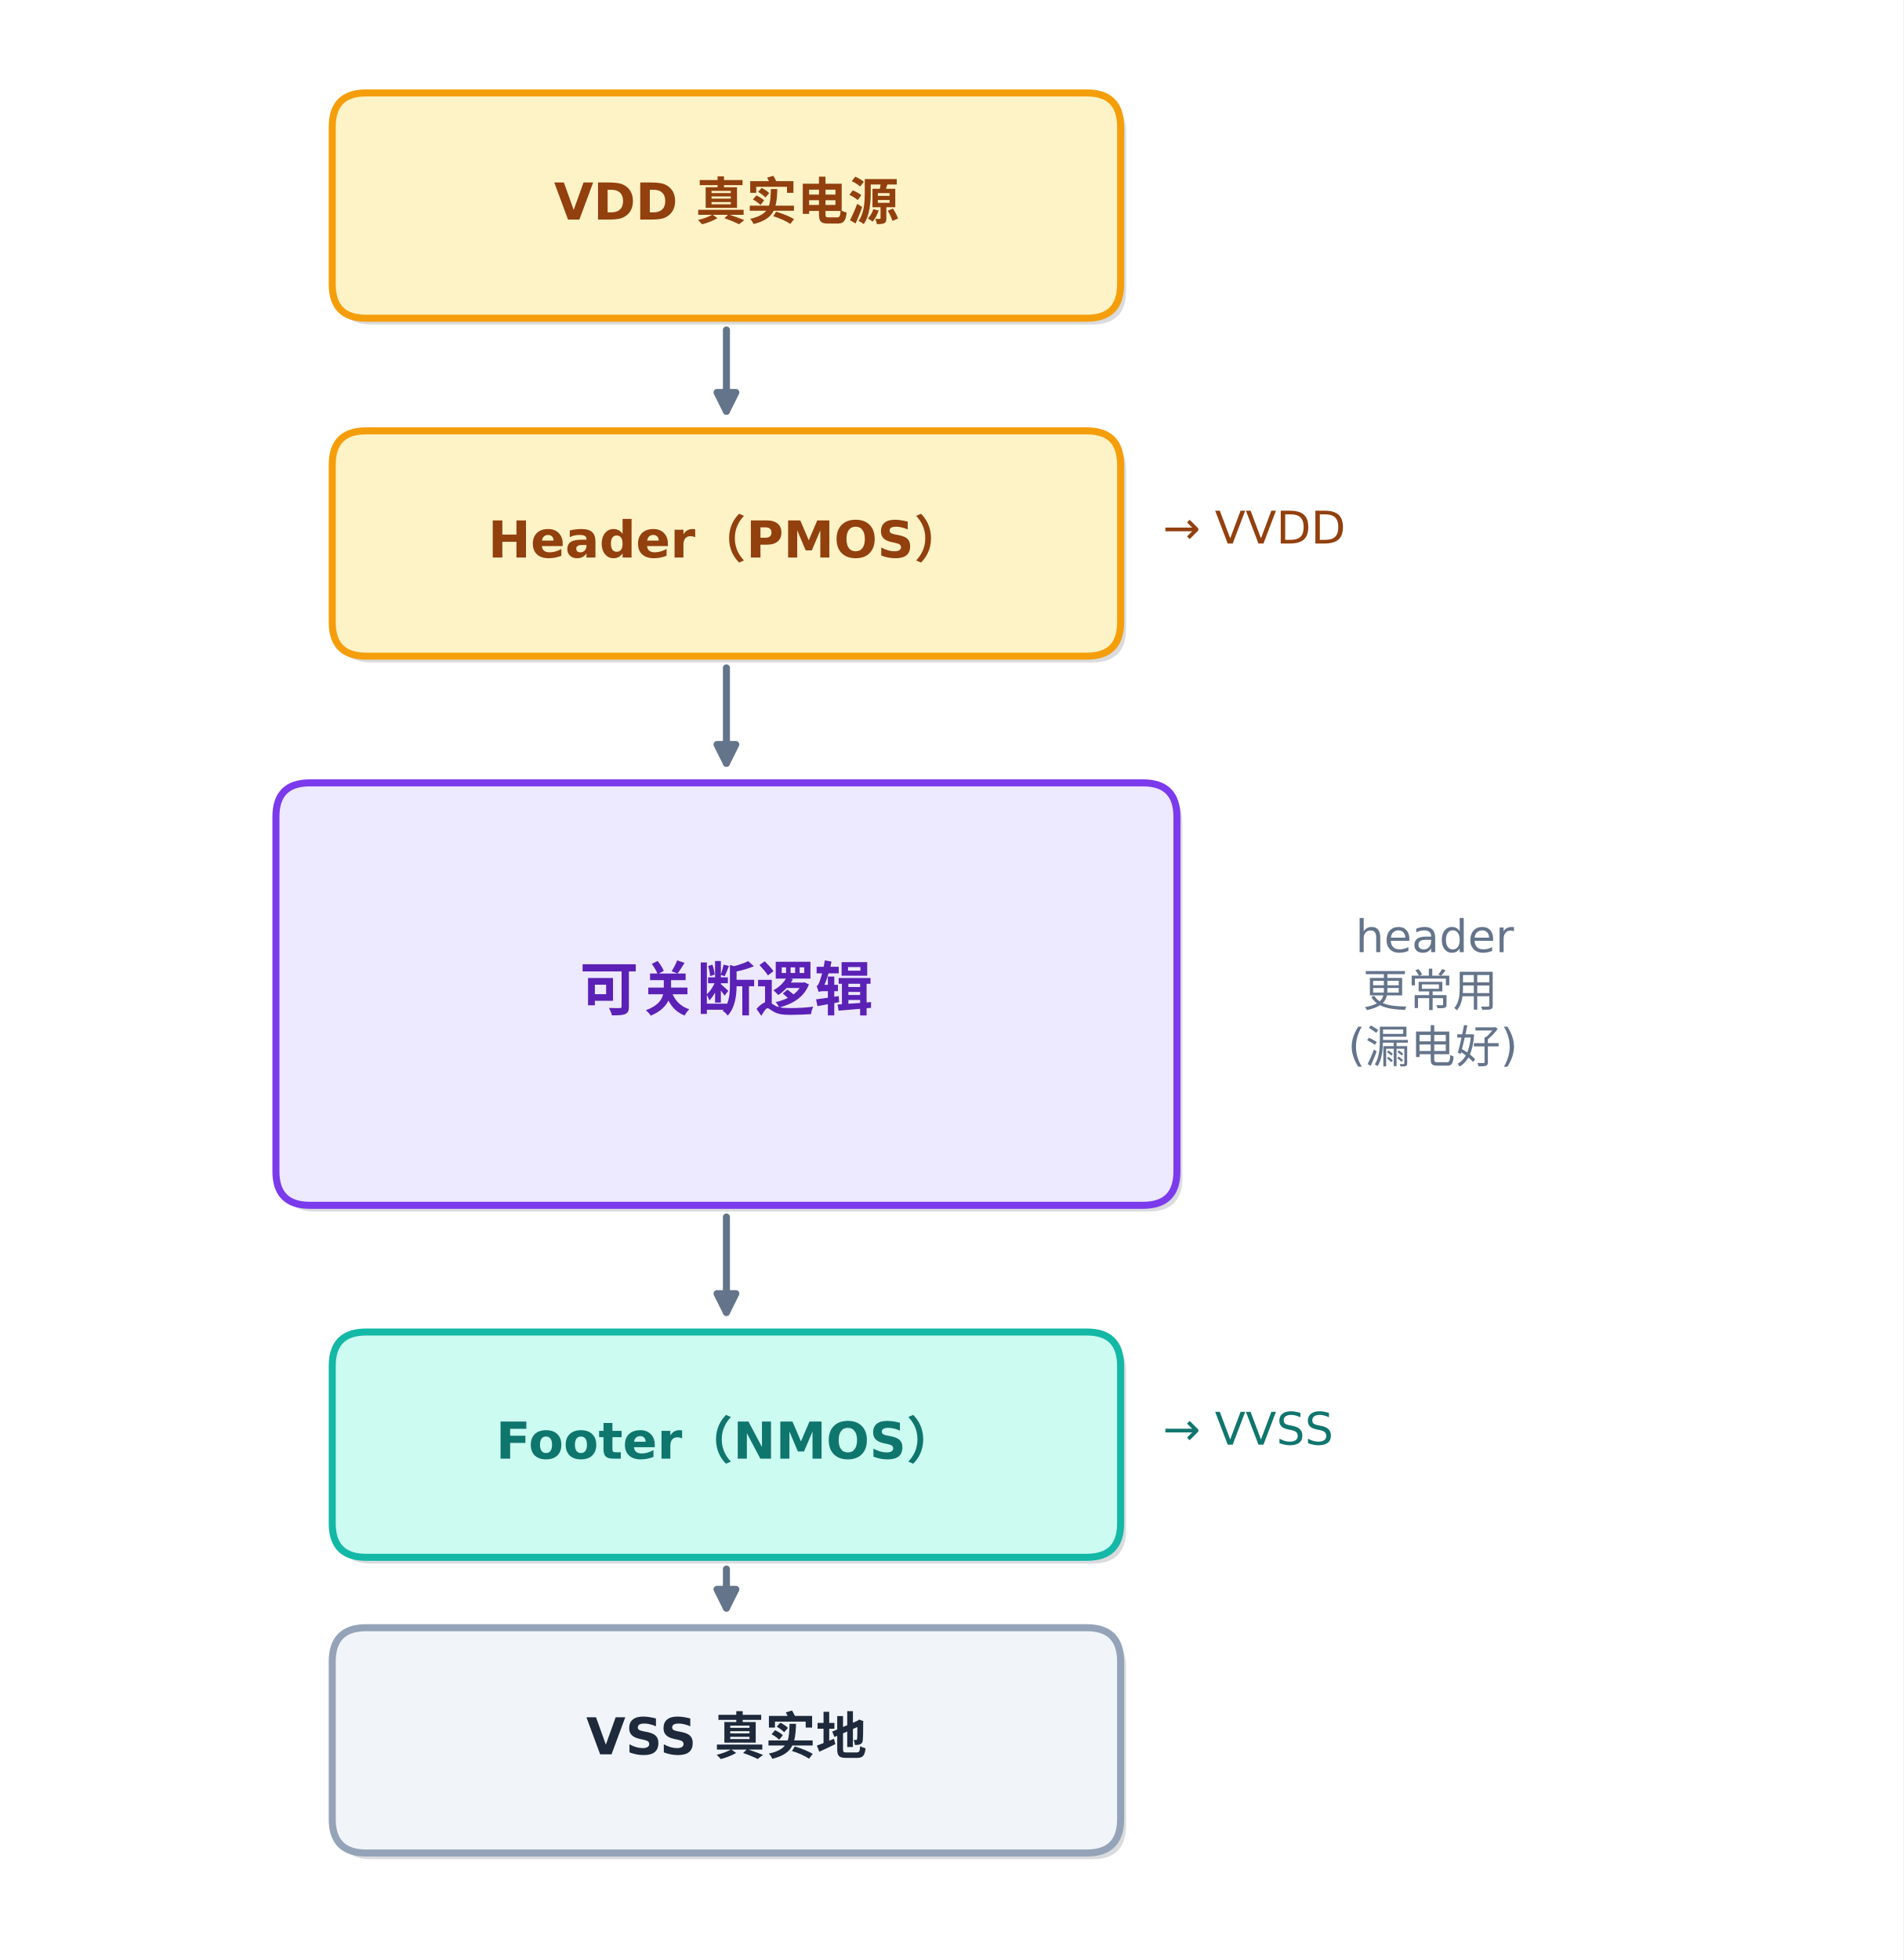
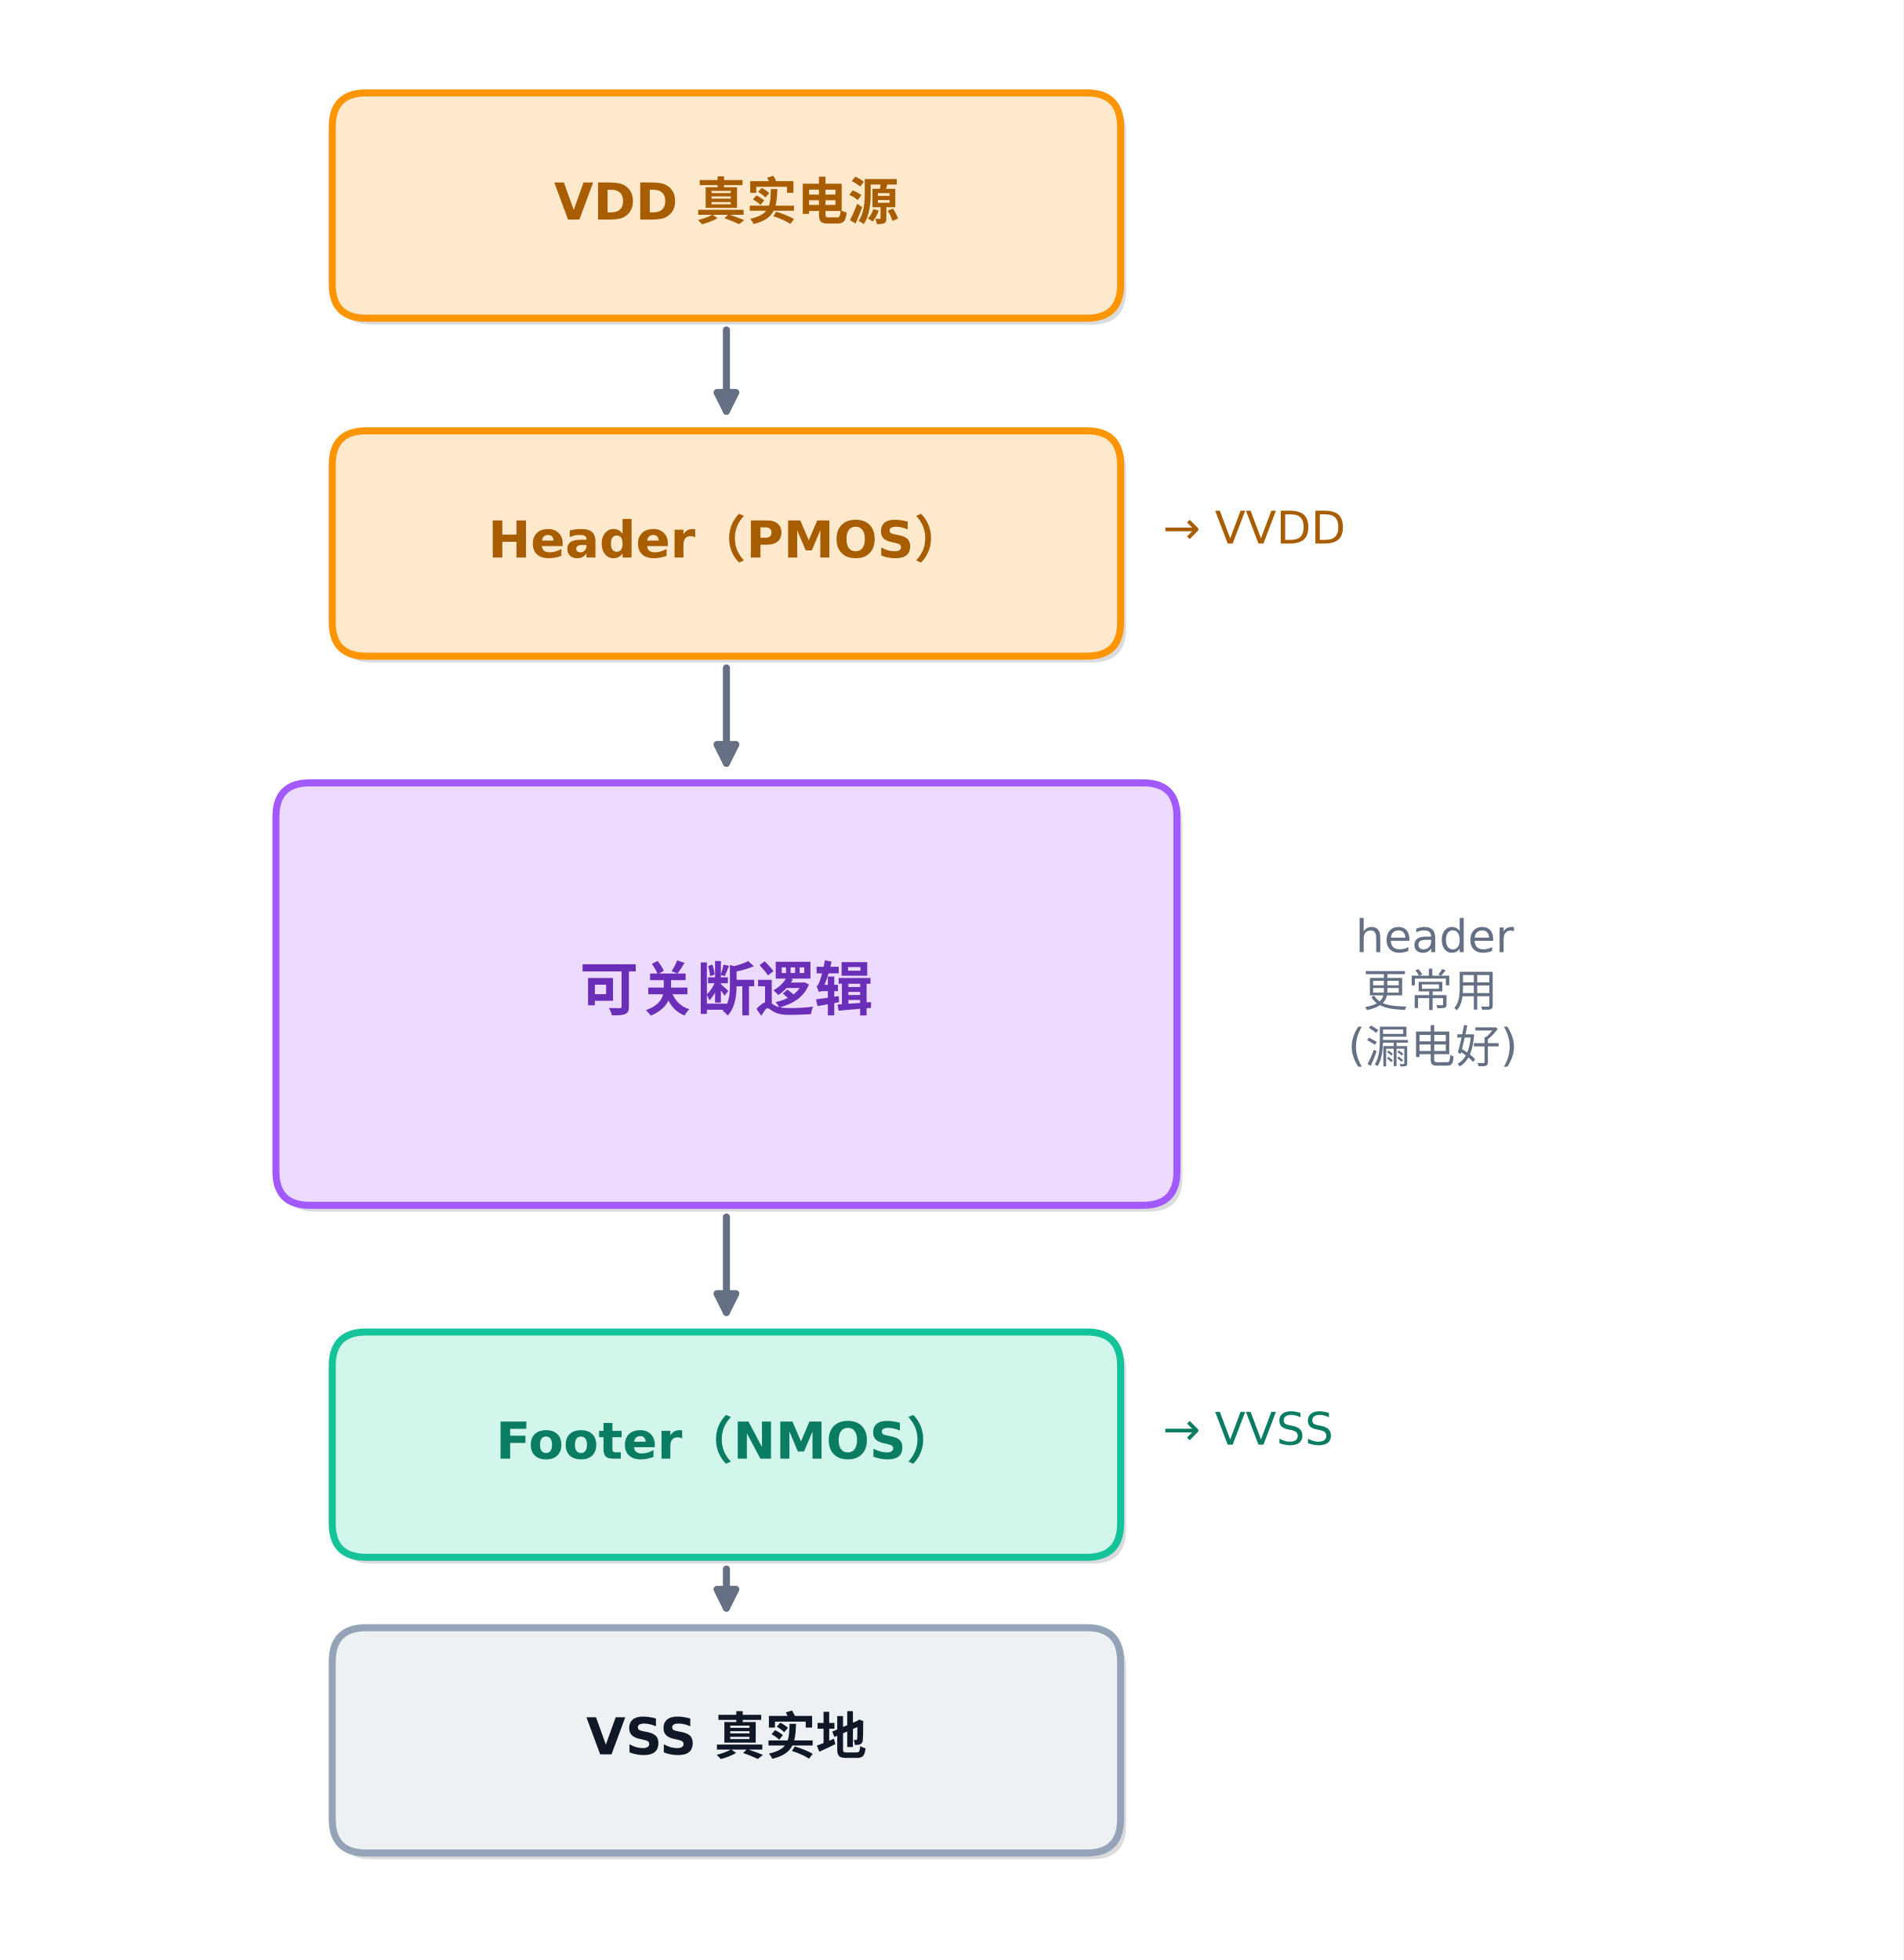
<svg xmlns="http://www.w3.org/2000/svg" width="486.72pt" height="501.12pt" viewBox="0 0 486.72 501.12" version="1.1">
  <defs>
    <style type="text/css">*{stroke-linejoin: round; stroke-linecap: butt}</style>
  </defs>
  <g id="figure_1">
    <g id="patch_1">
      <path d="M 0 501.12  L 486.72 501.12  L 486.72 0  L 0 0  z " style="fill: #ffffff" />
    </g>
    <g id="axes_1">
      <g id="patch_2">
-         <path d="M 5.76 495.36  L 480.96 495.36  L 480.96 5.76  L 5.76 5.76  z " clip-path="url(#pbebc83a39f)" style="fill: #ffffff" />
+         <path d="M 5.76 495.36  L 480.96 495.36  L 480.96 5.76  L 5.76 5.76  z " clip-path="url(#p0424259a1d)" style="fill: #ffffff" />
      </g>
      <g id="patch_3">
-         <path d="M 95 82.96  L 279.32 82.96  Q 287.96 82.96 287.96 74.32  L 287.96 34  Q 287.96 25.36 279.32 25.36  L 95 25.36  Q 86.36 25.36 86.36 34  L 86.36 74.32  Q 86.36 82.96 95 82.96  z " clip-path="url(#pbebc83a39f)" style="fill: #0f172a; opacity: 0.16" />
-         <path d="M 93.6 81.36  L 277.92 81.36  Q 286.56 81.36 286.56 72.72  L 286.56 32.4  Q 286.56 23.76 277.92 23.76  L 93.6 23.76  Q 84.96 23.76 84.96 32.4  L 84.96 72.72  Q 84.96 81.36 93.6 81.36  z " clip-path="url(#pbebc83a39f)" style="fill: #fef3c7; stroke: #f59e0b; stroke-width: 1.8; stroke-linejoin: miter" />
+         <path d="M 95 82.96  L 279.32 82.96  Q 287.96 82.96 287.96 74.32  L 287.96 34  Q 287.96 25.36 279.32 25.36  L 95 25.36  Q 86.36 25.36 86.36 34  L 86.36 74.32  Q 86.36 82.96 95 82.96  z " clip-path="url(#p0424259a1d)" style="fill: #101828; opacity: 0.16" />
+         <path d="M 93.6 81.36  L 277.92 81.36  Q 286.56 81.36 286.56 72.72  L 286.56 32.4  Q 286.56 23.76 277.92 23.76  L 93.6 23.76  Q 84.96 23.76 84.96 32.4  L 84.96 72.72  Q 84.96 81.36 93.6 81.36  z " clip-path="url(#p0424259a1d)" style="fill: #ffe9cc; stroke: #ff9500; stroke-width: 1.8; stroke-linejoin: miter" />
      </g>
      <g id="patch_4">
-         <path d="M 95 169.36  L 279.32 169.36  Q 287.96 169.36 287.96 160.72  L 287.96 120.4  Q 287.96 111.76 279.32 111.76  L 95 111.76  Q 86.36 111.76 86.36 120.4  L 86.36 160.72  Q 86.36 169.36 95 169.36  z " clip-path="url(#pbebc83a39f)" style="fill: #0f172a; opacity: 0.16" />
-         <path d="M 93.6 167.76  L 277.92 167.76  Q 286.56 167.76 286.56 159.12  L 286.56 118.8  Q 286.56 110.16 277.92 110.16  L 93.6 110.16  Q 84.96 110.16 84.96 118.8  L 84.96 159.12  Q 84.96 167.76 93.6 167.76  z " clip-path="url(#pbebc83a39f)" style="fill: #fef3c7; stroke: #f59e0b; stroke-width: 1.8; stroke-linejoin: miter" />
+         <path d="M 95 169.36  L 279.32 169.36  Q 287.96 169.36 287.96 160.72  L 287.96 120.4  Q 287.96 111.76 279.32 111.76  L 95 111.76  Q 86.36 111.76 86.36 120.4  L 86.36 160.72  Q 86.36 169.36 95 169.36  z " clip-path="url(#p0424259a1d)" style="fill: #101828; opacity: 0.16" />
+         <path d="M 93.6 167.76  L 277.92 167.76  Q 286.56 167.76 286.56 159.12  L 286.56 118.8  Q 286.56 110.16 277.92 110.16  L 93.6 110.16  Q 84.96 110.16 84.96 118.8  L 84.96 159.12  Q 84.96 167.76 93.6 167.76  z " clip-path="url(#p0424259a1d)" style="fill: #ffe9cc; stroke: #ff9500; stroke-width: 1.8; stroke-linejoin: miter" />
      </g>
      <g id="patch_5">
-         <path d="M 80.6 309.76  L 293.72 309.76  Q 302.36 309.76 302.36 301.12  L 302.36 210.4  Q 302.36 201.76 293.72 201.76  L 80.6 201.76  Q 71.96 201.76 71.96 210.4  L 71.96 301.12  Q 71.96 309.76 80.6 309.76  z " clip-path="url(#pbebc83a39f)" style="fill: #0f172a; opacity: 0.16" />
-         <path d="M 79.2 308.16  L 292.32 308.16  Q 300.96 308.16 300.96 299.52  L 300.96 208.8  Q 300.96 200.16 292.32 200.16  L 79.2 200.16  Q 70.56 200.16 70.56 208.8  L 70.56 299.52  Q 70.56 308.16 79.2 308.16  z " clip-path="url(#pbebc83a39f)" style="fill: #ede9fe; stroke: #7c3aed; stroke-width: 1.8; stroke-linejoin: miter" />
+         <path d="M 80.6 309.76  L 293.72 309.76  Q 302.36 309.76 302.36 301.12  L 302.36 210.4  Q 302.36 201.76 293.72 201.76  L 80.6 201.76  Q 71.96 201.76 71.96 210.4  L 71.96 301.12  Q 71.96 309.76 80.6 309.76  z " clip-path="url(#p0424259a1d)" style="fill: #101828; opacity: 0.16" />
+         <path d="M 79.2 308.16  L 292.32 308.16  Q 300.96 308.16 300.96 299.52  L 300.96 208.8  Q 300.96 200.16 292.32 200.16  L 79.2 200.16  Q 70.56 200.16 70.56 208.8  L 70.56 299.52  Q 70.56 308.16 79.2 308.16  z " clip-path="url(#p0424259a1d)" style="fill: #ecdbff; stroke: #a259ff; stroke-width: 1.8; stroke-linejoin: miter" />
      </g>
      <g id="patch_6">
-         <path d="M 95 399.76  L 279.32 399.76  Q 287.96 399.76 287.96 391.12  L 287.96 350.8  Q 287.96 342.16 279.32 342.16  L 95 342.16  Q 86.36 342.16 86.36 350.8  L 86.36 391.12  Q 86.36 399.76 95 399.76  z " clip-path="url(#pbebc83a39f)" style="fill: #0f172a; opacity: 0.16" />
-         <path d="M 93.6 398.16  L 277.92 398.16  Q 286.56 398.16 286.56 389.52  L 286.56 349.2  Q 286.56 340.56 277.92 340.56  L 93.6 340.56  Q 84.96 340.56 84.96 349.2  L 84.96 389.52  Q 84.96 398.16 93.6 398.16  z " clip-path="url(#pbebc83a39f)" style="fill: #ccfbf1; stroke: #14b8a6; stroke-width: 1.8; stroke-linejoin: miter" />
+         <path d="M 95 399.76  L 279.32 399.76  Q 287.96 399.76 287.96 391.12  L 287.96 350.8  Q 287.96 342.16 279.32 342.16  L 95 342.16  Q 86.36 342.16 86.36 350.8  L 86.36 391.12  Q 86.36 399.76 95 399.76  z " clip-path="url(#p0424259a1d)" style="fill: #101828; opacity: 0.16" />
+         <path d="M 93.6 398.16  L 277.92 398.16  Q 286.56 398.16 286.56 389.52  L 286.56 349.2  Q 286.56 340.56 277.92 340.56  L 93.6 340.56  Q 84.96 340.56 84.96 349.2  L 84.96 389.52  Q 84.96 398.16 93.6 398.16  z " clip-path="url(#p0424259a1d)" style="fill: #d2f5ec; stroke: #15c39a; stroke-width: 1.8; stroke-linejoin: miter" />
      </g>
      <g id="patch_7">
-         <path d="M 95 475.36  L 279.32 475.36  Q 287.96 475.36 287.96 466.72  L 287.96 426.4  Q 287.96 417.76 279.32 417.76  L 95 417.76  Q 86.36 417.76 86.36 426.4  L 86.36 466.72  Q 86.36 475.36 95 475.36  z " clip-path="url(#pbebc83a39f)" style="fill: #0f172a; opacity: 0.16" />
-         <path d="M 93.6 473.76  L 277.92 473.76  Q 286.56 473.76 286.56 465.12  L 286.56 424.8  Q 286.56 416.16 277.92 416.16  L 93.6 416.16  Q 84.96 416.16 84.96 424.8  L 84.96 465.12  Q 84.96 473.76 93.6 473.76  z " clip-path="url(#pbebc83a39f)" style="fill: #f1f5f9; stroke: #94a3b8; stroke-width: 1.8; stroke-linejoin: miter" />
+         <path d="M 95 475.36  L 279.32 475.36  Q 287.96 475.36 287.96 466.72  L 287.96 426.4  Q 287.96 417.76 279.32 417.76  L 95 417.76  Q 86.36 417.76 86.36 426.4  L 86.36 466.72  Q 86.36 475.36 95 475.36  z " clip-path="url(#p0424259a1d)" style="fill: #101828; opacity: 0.16" />
+         <path d="M 93.6 473.76  L 277.92 473.76  Q 286.56 473.76 286.56 465.12  L 286.56 424.8  Q 286.56 416.16 277.92 416.16  L 93.6 416.16  Q 84.96 416.16 84.96 424.8  L 84.96 465.12  Q 84.96 473.76 93.6 473.76  z " clip-path="url(#p0424259a1d)" style="fill: #eef1f4; stroke: #94a3b8; stroke-width: 1.8; stroke-linejoin: miter" />
      </g>
      <g id="text_1">
-         <text style="font-size: 11.5px; font-family: 'Microsoft YaHei', 'Microsoft YaHei UI', 'SimHei', 'Segoe UI', 'DejaVu Sans', sans-serif; text-anchor: start; fill: #92400e" x="297.36" y="138.96" transform="rotate(-0 297.36 138.96)">→ VVDD</text>
+         <text style="font-size: 11.5px; font-family: 'Microsoft YaHei', 'Microsoft YaHei UI', 'SimHei', 'Segoe UI', 'DejaVu Sans', sans-serif; text-anchor: start; fill: #a85e00" x="297.36" y="138.96" transform="rotate(-0 297.36 138.96)">→ VVDD</text>
      </g>
      <g id="text_2">
-         <text style="font-size: 11.5px; font-family: 'Microsoft YaHei', 'Microsoft YaHei UI', 'SimHei', 'Segoe UI', 'DejaVu Sans', sans-serif; text-anchor: start; fill: #0f766e" x="297.36" y="369.36" transform="rotate(-0 297.36 369.36)">→ VVSS</text>
+         <text style="font-size: 11.5px; font-family: 'Microsoft YaHei', 'Microsoft YaHei UI', 'SimHei', 'Segoe UI', 'DejaVu Sans', sans-serif; text-anchor: start; fill: #0a7c61" x="297.36" y="369.36" transform="rotate(-0 297.36 369.36)">→ VVSS</text>
      </g>
      <g id="patch_8">
-         <path d="M 185.76 84.359  Q 185.76 95.759 185.76 105.146  " clip-path="url(#pbebc83a39f)" style="fill: none; stroke: #64748b; stroke-width: 1.8; stroke-linecap: round" />
-         <path d="M 188.16 100.346  L 185.76 105.146  L 183.36 100.346  z " clip-path="url(#pbebc83a39f)" style="fill: #64748b; stroke: #64748b; stroke-width: 1.8; stroke-linecap: round" />
+         <path d="M 185.76 84.359  Q 185.76 95.759 185.76 105.146  " clip-path="url(#p0424259a1d)" style="fill: none; stroke: #667085; stroke-width: 1.8; stroke-linecap: round" />
+         <path d="M 188.16 100.346  L 185.76 105.146  L 183.36 100.346  z " clip-path="url(#p0424259a1d)" style="fill: #667085; stroke: #667085; stroke-width: 1.8; stroke-linecap: round" />
      </g>
      <g id="patch_9">
-         <path d="M 185.76 170.762  Q 185.76 183.963 185.76 195.151  " clip-path="url(#pbebc83a39f)" style="fill: none; stroke: #64748b; stroke-width: 1.8; stroke-linecap: round" />
-         <path d="M 188.16 190.351  L 185.76 195.151  L 183.36 190.351  z " clip-path="url(#pbebc83a39f)" style="fill: #64748b; stroke: #64748b; stroke-width: 1.8; stroke-linecap: round" />
+         <path d="M 185.76 170.762  Q 185.76 183.963 185.76 195.151  " clip-path="url(#p0424259a1d)" style="fill: none; stroke: #667085; stroke-width: 1.8; stroke-linecap: round" />
+         <path d="M 188.16 190.351  L 185.76 195.151  L 183.36 190.351  z " clip-path="url(#p0424259a1d)" style="fill: #667085; stroke: #667085; stroke-width: 1.8; stroke-linecap: round" />
      </g>
      <g id="patch_10">
-         <path d="M 185.76 311.162  Q 185.76 324.363 185.76 335.551  " clip-path="url(#pbebc83a39f)" style="fill: none; stroke: #64748b; stroke-width: 1.8; stroke-linecap: round" />
-         <path d="M 188.16 330.751  L 185.76 335.551  L 183.36 330.751  z " clip-path="url(#pbebc83a39f)" style="fill: #64748b; stroke: #64748b; stroke-width: 1.8; stroke-linecap: round" />
+         <path d="M 185.76 311.162  Q 185.76 324.363 185.76 335.551  " clip-path="url(#p0424259a1d)" style="fill: none; stroke: #667085; stroke-width: 1.8; stroke-linecap: round" />
+         <path d="M 188.16 330.751  L 185.76 335.551  L 183.36 330.751  z " clip-path="url(#p0424259a1d)" style="fill: #667085; stroke: #667085; stroke-width: 1.8; stroke-linecap: round" />
      </g>
      <g id="patch_11">
-         <path d="M 185.76 401.161  Q 185.76 407.161 185.76 411.149  " clip-path="url(#pbebc83a39f)" style="fill: none; stroke: #64748b; stroke-width: 1.8; stroke-linecap: round" />
-         <path d="M 188.16 406.349  L 185.76 411.149  L 183.36 406.349  z " clip-path="url(#pbebc83a39f)" style="fill: #64748b; stroke: #64748b; stroke-width: 1.8; stroke-linecap: round" />
+         <path d="M 185.76 401.161  Q 185.76 407.161 185.76 411.149  " clip-path="url(#p0424259a1d)" style="fill: none; stroke: #667085; stroke-width: 1.8; stroke-linecap: round" />
+         <path d="M 188.16 406.349  L 185.76 411.149  L 183.36 406.349  z " clip-path="url(#p0424259a1d)" style="fill: #667085; stroke: #667085; stroke-width: 1.8; stroke-linecap: round" />
      </g>
      <g id="text_3">
-         <text style="font-size: 11.5px; font-family: 'Microsoft YaHei', 'Microsoft YaHei UI', 'SimHei', 'Segoe UI', 'DejaVu Sans', sans-serif; fill: #64748b" transform="translate(346.6421 243.4368)">header</text>
-         <text style="font-size: 11.5px; font-family: 'Microsoft YaHei', 'Microsoft YaHei UI', 'SimHei', 'Segoe UI', 'DejaVu Sans', sans-serif; fill: #64748b" transform="translate(348.51 257.327)">更常用</text>
-         <text style="font-size: 11.5px; font-family: 'Microsoft YaHei', 'Microsoft YaHei UI', 'SimHei', 'Segoe UI', 'DejaVu Sans', sans-serif; fill: #64748b" transform="translate(344.6683 271.2172)">(漏电好)</text>
+         <text style="font-size: 11.5px; font-family: 'Microsoft YaHei', 'Microsoft YaHei UI', 'SimHei', 'Segoe UI', 'DejaVu Sans', sans-serif; fill: #667085" transform="translate(346.6421 243.4368)">header</text>
+         <text style="font-size: 11.5px; font-family: 'Microsoft YaHei', 'Microsoft YaHei UI', 'SimHei', 'Segoe UI', 'DejaVu Sans', sans-serif; fill: #667085" transform="translate(348.51 257.327)">更常用</text>
+         <text style="font-size: 11.5px; font-family: 'Microsoft YaHei', 'Microsoft YaHei UI', 'SimHei', 'Segoe UI', 'DejaVu Sans', sans-serif; fill: #667085" transform="translate(344.6683 271.2172)">(漏电好)</text>
      </g>
      <g id="text_4">
-         <text style="font-weight: 700; font-size: 13px; font-family: 'Microsoft YaHei', 'Microsoft YaHei UI', 'SimHei', 'Segoe UI', 'DejaVu Sans', sans-serif; text-anchor: middle; fill: #92400e" x="185.76" y="56.14" transform="rotate(-0 185.76 56.14008)">VDD 真实电源</text>
+         <text style="font-weight: 700; font-size: 13px; font-family: 'Microsoft YaHei', 'Microsoft YaHei UI', 'SimHei', 'Segoe UI', 'DejaVu Sans', sans-serif; text-anchor: middle; fill: #a85e00" x="185.76" y="56.14" transform="rotate(-0 185.76 56.14008)">VDD 真实电源</text>
      </g>
      <g id="text_5">
-         <text style="font-weight: 700; font-size: 13px; font-family: 'Microsoft YaHei', 'Microsoft YaHei UI', 'SimHei', 'Segoe UI', 'DejaVu Sans', sans-serif; text-anchor: middle; fill: #92400e" x="185.76" y="142.54" transform="rotate(-0 185.76 142.5401)">Header（PMOS）</text>
+         <text style="font-weight: 700; font-size: 13px; font-family: 'Microsoft YaHei', 'Microsoft YaHei UI', 'SimHei', 'Segoe UI', 'DejaVu Sans', sans-serif; text-anchor: middle; fill: #a85e00" x="185.76" y="142.54" transform="rotate(-0 185.76 142.5401)">Header（PMOS）</text>
      </g>
      <g id="text_6">
-         <text style="font-weight: 700; font-size: 15px; font-family: 'Microsoft YaHei', 'Microsoft YaHei UI', 'SimHei', 'Segoe UI', 'DejaVu Sans', sans-serif; text-anchor: middle; fill: #5b21b6" x="185.76" y="258.291" transform="rotate(-0 185.76 258.2909)">可关断逻辑</text>
+         <text style="font-weight: 700; font-size: 15px; font-family: 'Microsoft YaHei', 'Microsoft YaHei UI', 'SimHei', 'Segoe UI', 'DejaVu Sans', sans-serif; text-anchor: middle; fill: #6a2eb8" x="185.76" y="258.291" transform="rotate(-0 185.76 258.2909)">可关断逻辑</text>
      </g>
      <g id="text_7">
-         <text style="font-weight: 700; font-size: 13px; font-family: 'Microsoft YaHei', 'Microsoft YaHei UI', 'SimHei', 'Segoe UI', 'DejaVu Sans', sans-serif; text-anchor: middle; fill: #0f766e" x="185.76" y="372.94" transform="rotate(-0 185.76 372.9401)">Footer（NMOS）</text>
+         <text style="font-weight: 700; font-size: 13px; font-family: 'Microsoft YaHei', 'Microsoft YaHei UI', 'SimHei', 'Segoe UI', 'DejaVu Sans', sans-serif; text-anchor: middle; fill: #0a7c61" x="185.76" y="372.94" transform="rotate(-0 185.76 372.9401)">Footer（NMOS）</text>
      </g>
      <g id="text_8">
-         <text style="font-weight: 700; font-size: 13px; font-family: 'Microsoft YaHei', 'Microsoft YaHei UI', 'SimHei', 'Segoe UI', 'DejaVu Sans', sans-serif; text-anchor: middle; fill: #1e293b" x="185.76" y="448.54" transform="rotate(-0 185.76 448.5401)">VSS 真实地</text>
+         <text style="font-weight: 700; font-size: 13px; font-family: 'Microsoft YaHei', 'Microsoft YaHei UI', 'SimHei', 'Segoe UI', 'DejaVu Sans', sans-serif; text-anchor: middle; fill: #101828" x="185.76" y="448.54" transform="rotate(-0 185.76 448.5401)">VSS 真实地</text>
      </g>
    </g>
  </g>
  <defs>
-     <clipPath id="pbebc83a39f">
+     <clipPath id="p0424259a1d">
      <rect x="5.76" y="5.76" width="475.2" height="489.6" />
    </clipPath>
  </defs>
</svg>
